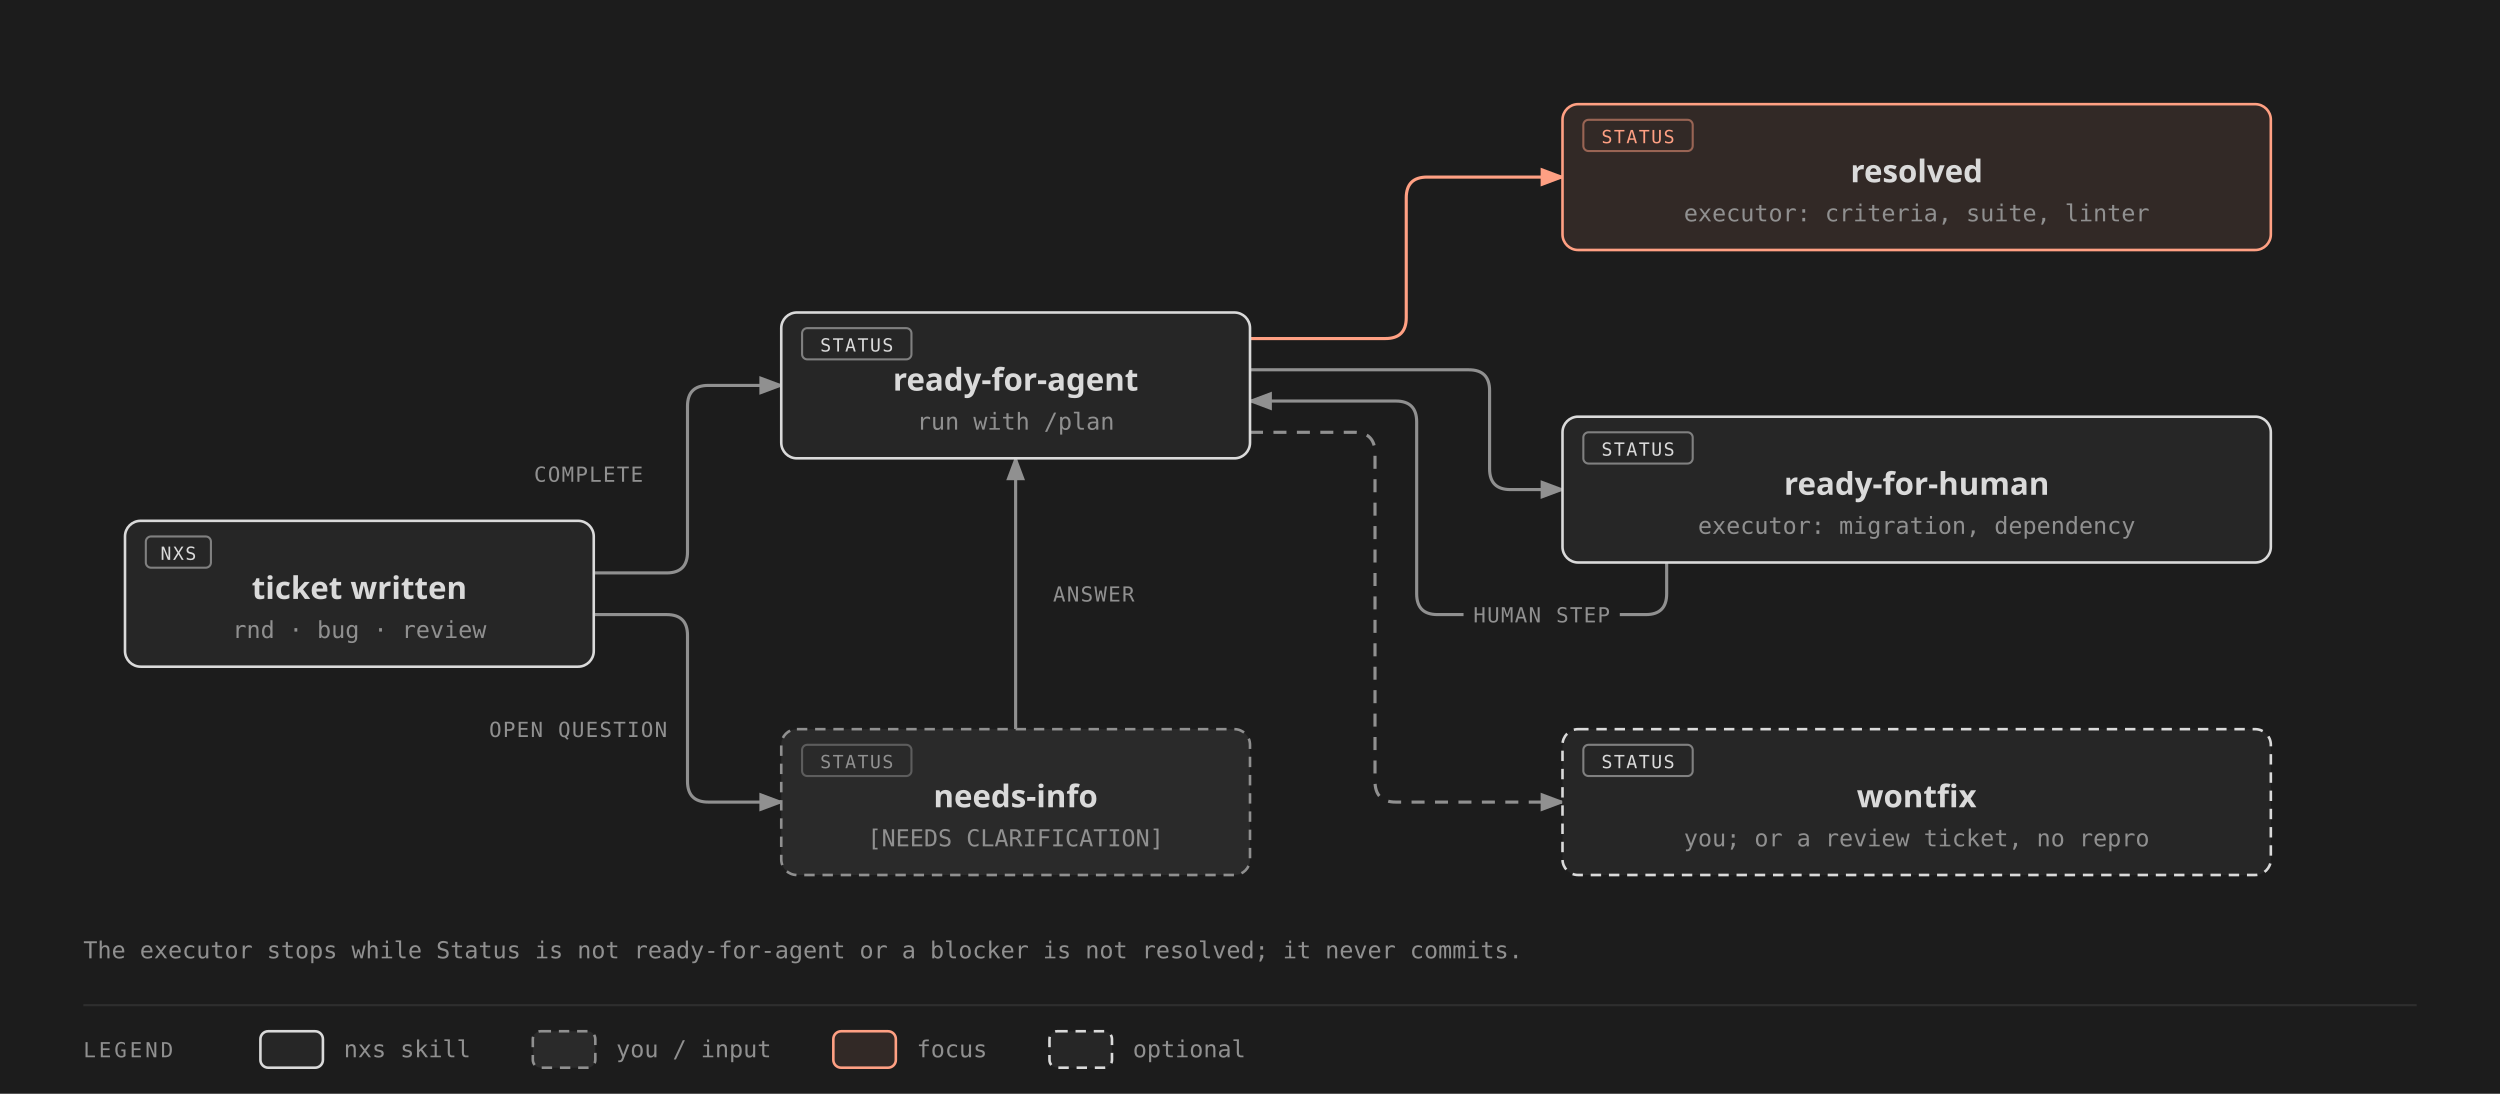
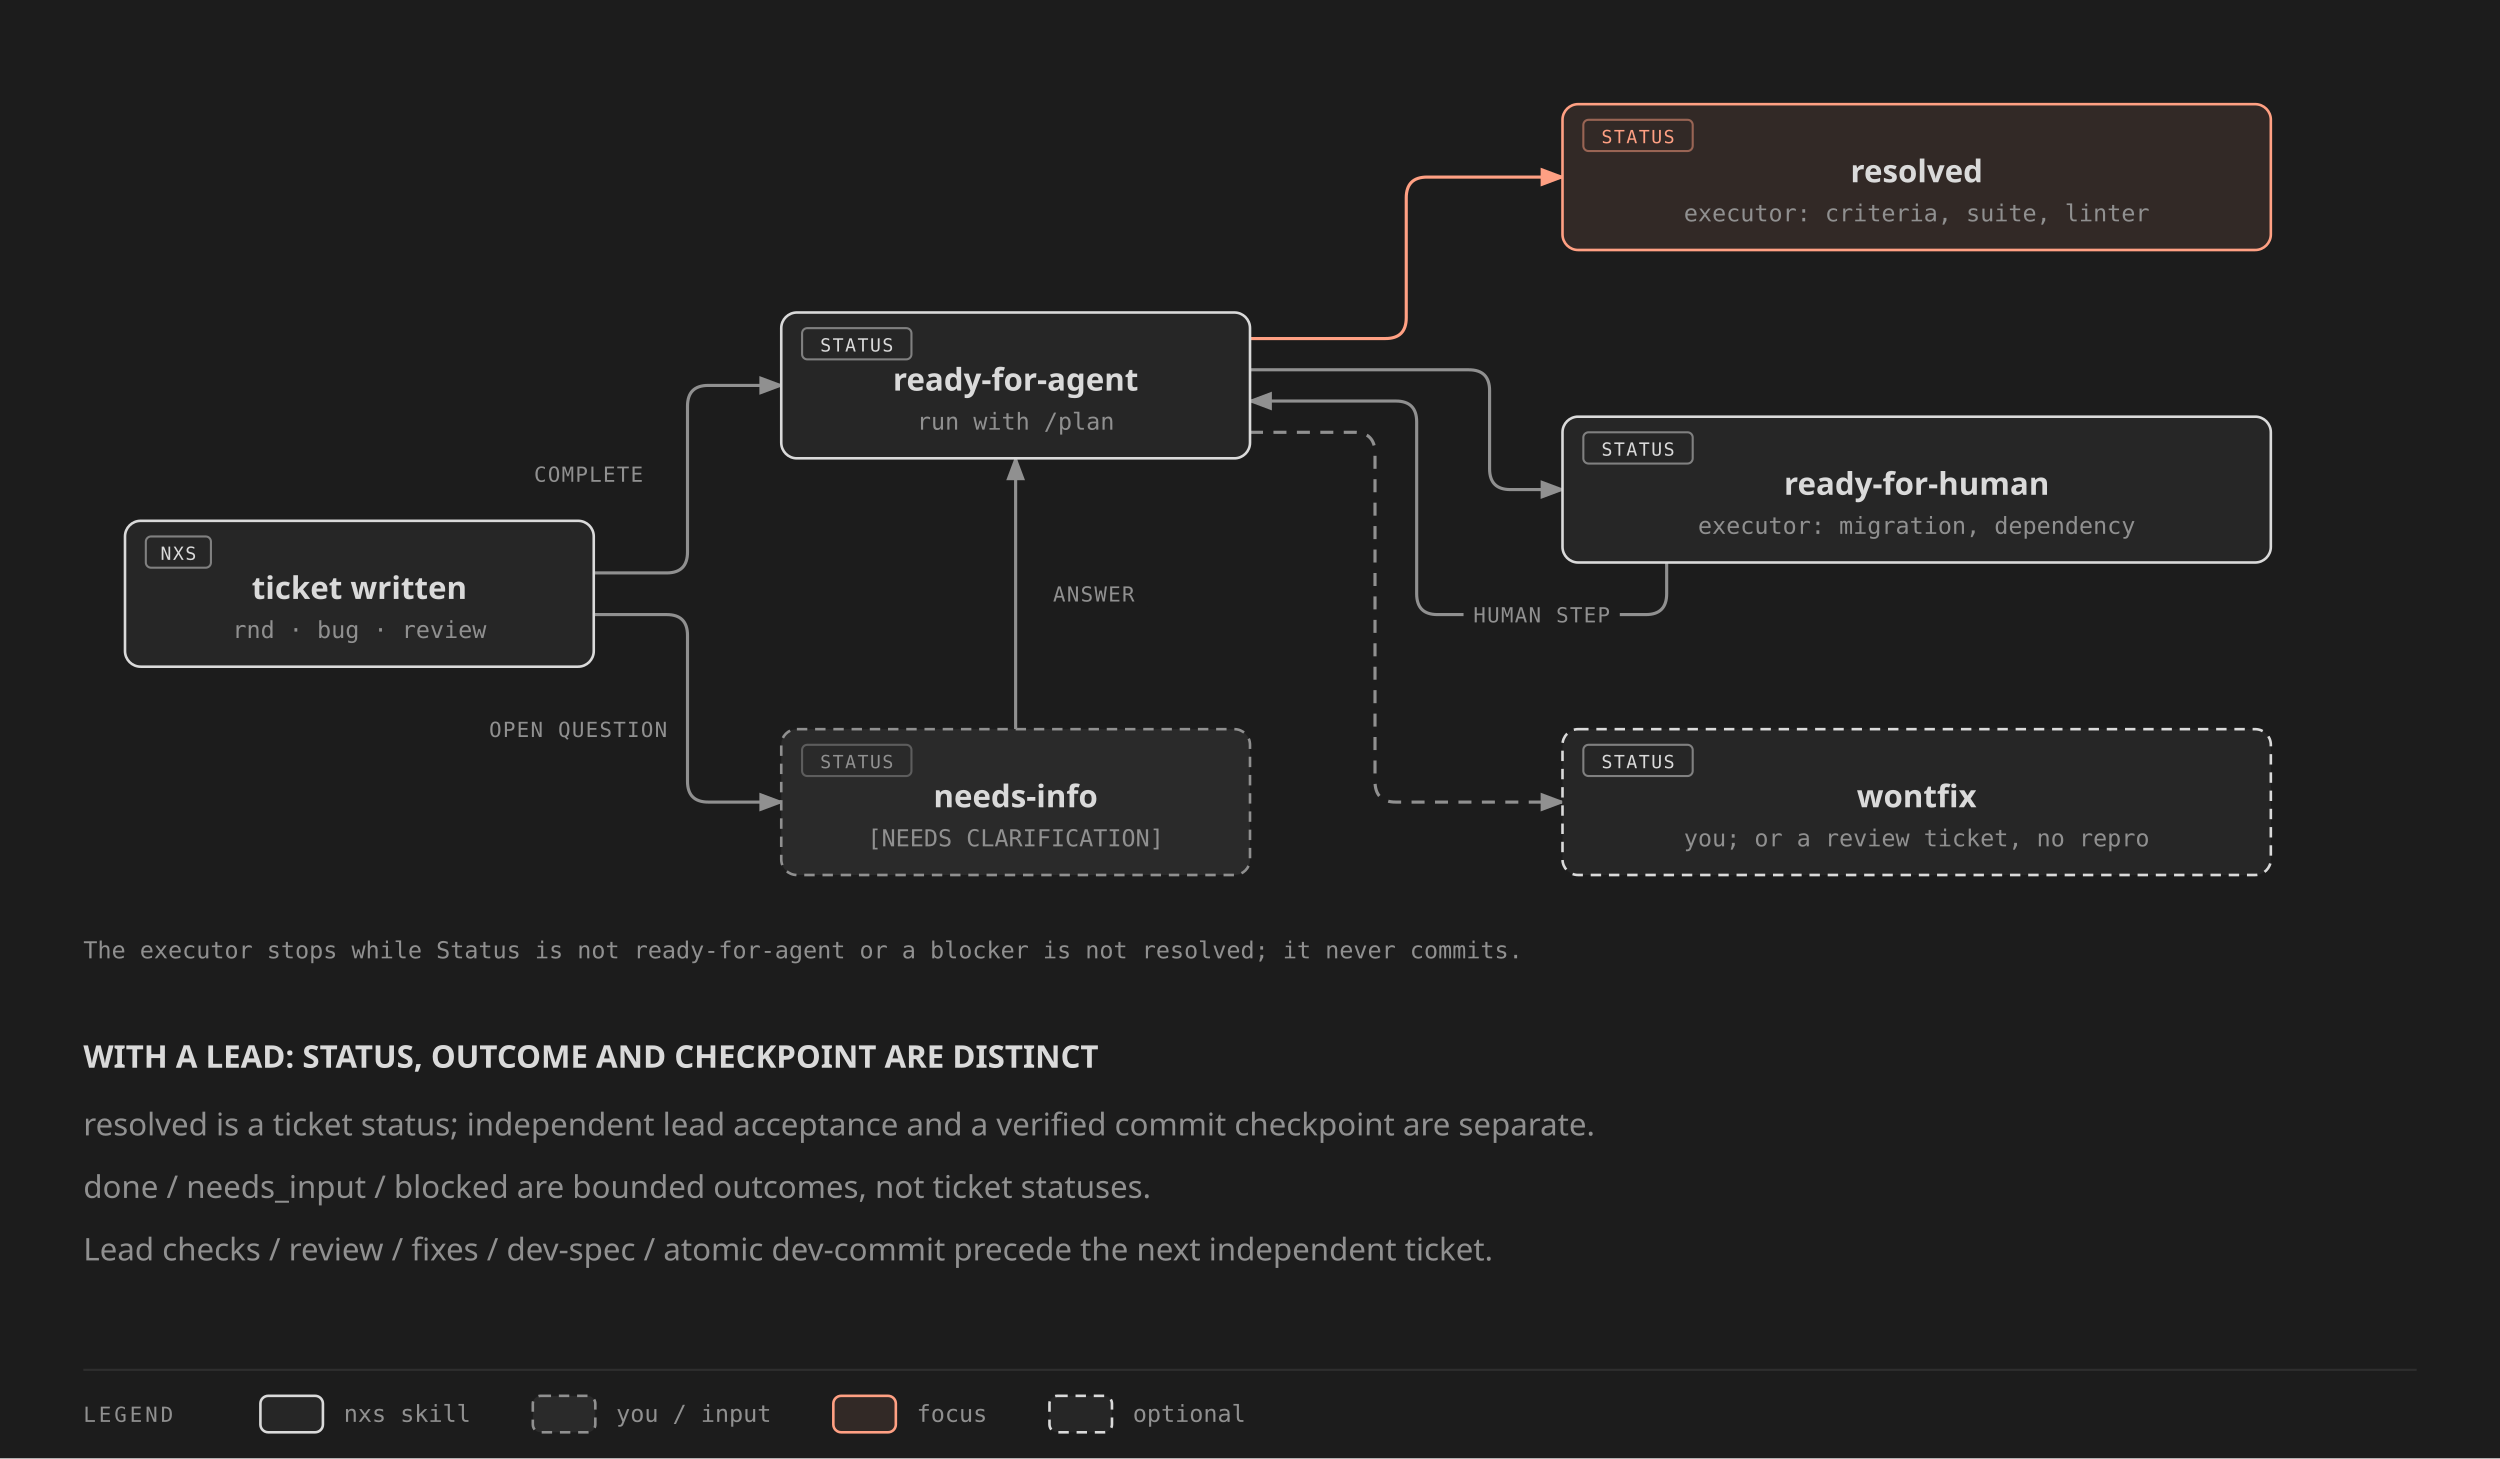
- <svg xmlns="http://www.w3.org/2000/svg" viewBox="0 0 960 420" role="img" aria-labelledby="nxs-ticket-status-dark-title nxs-ticket-status-dark-desc" id="nxs-ticket-status-dark-root">
+ <svg xmlns="http://www.w3.org/2000/svg" viewBox="0 0 960 560" role="img" aria-labelledby="nxs-ticket-status-dark-title nxs-ticket-status-dark-desc" id="nxs-ticket-status-dark-root">
  <defs>
    <marker id="nxs-ticket-status-dark-arrow" markerWidth="8" markerHeight="6" refX="7" refY="3" orient="auto">
      <polygon points="0 0, 8 3, 0 6" fill="#909090" />
    </marker>
    <marker id="nxs-ticket-status-dark-arrow-accent" markerWidth="8" markerHeight="6" refX="7" refY="3" orient="auto">
      <polygon points="0 0, 8 3, 0 6" fill="#ffa083" />
    </marker>
    <marker id="nxs-ticket-status-dark-arrow-link" markerWidth="8" markerHeight="6" refX="7" refY="3" orient="auto">
      <polygon points="0 0, 8 3, 0 6" fill="#8dbbff" />
    </marker>
    <marker id="nxs-ticket-status-dark-arrow-soft" markerWidth="8" markerHeight="6" refX="7" refY="3" orient="auto">
      <polygon points="0 0, 8 3, 0 6" fill="#909090" />
    </marker>
  </defs>
  <rect width="100%" height="100%" fill="#1c1c1c" />
  <path d="M 228 220 L 256 220 Q 264 220 264 212 L 264 156 Q 264 148 272 148 L 300 148" fill="none" stroke="#909090" stroke-width="1.2" marker-end="url(#nxs-ticket-status-dark-arrow)" />
  <path d="M 228 236 L 256 236 Q 264 236 264 244 L 264 300 Q 264 308 272 308 L 300 308" fill="none" stroke="#909090" stroke-width="1.2" marker-end="url(#nxs-ticket-status-dark-arrow)" />
  <path d="M 390 280 L 390 176" fill="none" stroke="#909090" stroke-width="1.2" marker-end="url(#nxs-ticket-status-dark-arrow)" />
  <path d="M 480 130 L 532 130 Q 540 130 540 122 L 540 76 Q 540 68 548 68 L 600 68" fill="none" stroke="#ffa083" stroke-width="1.2" marker-end="url(#nxs-ticket-status-dark-arrow-accent)" />
  <path d="M 480 142 L 564 142 Q 572 142 572 150 L 572 180 Q 572 188 580 188 L 600 188" fill="none" stroke="#909090" stroke-width="1.2" marker-end="url(#nxs-ticket-status-dark-arrow)" />
  <path d="M 480 166 L 520 166 Q 528 166 528 174 L 528 300 Q 528 308 536 308 L 600 308" fill="none" stroke="#909090" stroke-width="1.2" stroke-dasharray="5,4" marker-end="url(#nxs-ticket-status-dark-arrow)" />
  <path d="M 640 216 L 640 228 Q 640 236 632 236 L 552 236 Q 544 236 544 228 L 544 162 Q 544 154 536 154 L 480 154" fill="none" stroke="#909090" stroke-width="1.2" marker-end="url(#nxs-ticket-status-dark-arrow-soft)" />
  <rect x="200" y="176" width="52" height="12" rx="2" fill="#1c1c1c" />
  <text x="226" y="185" fill="#909090" font-size="8" font-family="'Geist Mono', ui-monospace, monospace" text-anchor="middle" letter-spacing="0.06em">COMPLETE</text>
  <rect x="182.5" y="274" width="79" height="12" rx="2" fill="#1c1c1c" />
  <text x="222" y="283" fill="#909090" font-size="8" font-family="'Geist Mono', ui-monospace, monospace" text-anchor="middle" letter-spacing="0.06em">OPEN QUESTION</text>
  <rect x="562" y="230" width="60" height="12" rx="2" fill="#1c1c1c" />
  <text x="592" y="239" fill="#909090" font-size="8" font-family="'Geist Mono', ui-monospace, monospace" text-anchor="middle" letter-spacing="0.06em">HUMAN STEP</text>
  <rect x="399" y="222" width="42" height="12" rx="2" fill="#1c1c1c" />
  <text x="420" y="231" fill="#909090" font-size="8" font-family="'Geist Mono', ui-monospace, monospace" text-anchor="middle" letter-spacing="0.06em">ANSWER</text>
  <rect x="48" y="200" width="180" height="56" rx="6" fill="#1c1c1c" />
  <rect x="48" y="200" width="180" height="56" rx="6" fill="#262626" stroke="#dadada" stroke-width="1" />
  <rect x="56" y="206" width="25" height="12" rx="2" fill="transparent" stroke="#dadada" stroke-opacity="0.5" stroke-width="0.8" />
  <text x="68.5" y="215" fill="#dadada" font-size="7" font-family="'Geist Mono', ui-monospace, monospace" text-anchor="middle" letter-spacing="0.08em">NXS</text>
  <text x="138" y="230" fill="#dadada" font-size="12" font-weight="600" font-family="'Geist', system-ui, sans-serif" text-anchor="middle">ticket written</text>
  <text x="138" y="245" fill="#909090" font-size="9" font-family="'Geist Mono', ui-monospace, monospace" text-anchor="middle">rnd · bug · review</text>
  <rect x="300" y="120" width="180" height="56" rx="6" fill="#1c1c1c" />
  <rect x="300" y="120" width="180" height="56" rx="6" fill="#262626" stroke="#dadada" stroke-width="1" />
  <rect x="308" y="126" width="42" height="12" rx="2" fill="transparent" stroke="#dadada" stroke-opacity="0.5" stroke-width="0.8" />
  <text x="329" y="135" fill="#dadada" font-size="7" font-family="'Geist Mono', ui-monospace, monospace" text-anchor="middle" letter-spacing="0.08em">STATUS</text>
  <text x="390" y="150" fill="#dadada" font-size="12" font-weight="600" font-family="'Geist', system-ui, sans-serif" text-anchor="middle">ready-for-agent</text>
  <text x="390" y="165" fill="#909090" font-size="9" font-family="'Geist Mono', ui-monospace, monospace" text-anchor="middle">run with /plan</text>
  <rect x="300" y="280" width="180" height="56" rx="6" fill="#1c1c1c" />
  <rect x="300" y="280" width="180" height="56" rx="6" fill="rgba(144,144,144,0.12)" stroke="#909090" stroke-width="1" stroke-dasharray="4,3" />
  <rect x="308" y="286" width="42" height="12" rx="2" fill="transparent" stroke="#909090" stroke-opacity="0.5" stroke-width="0.8" />
  <text x="329" y="295" fill="#909090" font-size="7" font-family="'Geist Mono', ui-monospace, monospace" text-anchor="middle" letter-spacing="0.08em">STATUS</text>
  <text x="390" y="310" fill="#dadada" font-size="12" font-weight="600" font-family="'Geist', system-ui, sans-serif" text-anchor="middle">needs-info</text>
  <text x="390" y="325" fill="#909090" font-size="9" font-family="'Geist Mono', ui-monospace, monospace" text-anchor="middle">[NEEDS CLARIFICATION]</text>
  <rect x="600" y="40" width="272" height="56" rx="6" fill="#1c1c1c" />
  <rect x="600" y="40" width="272" height="56" rx="6" fill="rgba(255,160,131,0.10)" stroke="#ffa083" stroke-width="1" />
  <rect x="608" y="46" width="42" height="12" rx="2" fill="transparent" stroke="#ffa083" stroke-opacity="0.5" stroke-width="0.8" />
  <text x="629" y="55" fill="#ffa083" font-size="7" font-family="'Geist Mono', ui-monospace, monospace" text-anchor="middle" letter-spacing="0.08em">STATUS</text>
  <text x="736" y="70" fill="#dadada" font-size="12" font-weight="600" font-family="'Geist', system-ui, sans-serif" text-anchor="middle">resolved</text>
  <text x="736" y="85" fill="#909090" font-size="9" font-family="'Geist Mono', ui-monospace, monospace" text-anchor="middle">executor: criteria, suite, linter</text>
  <rect x="600" y="160" width="272" height="56" rx="6" fill="#1c1c1c" />
  <rect x="600" y="160" width="272" height="56" rx="6" fill="#262626" stroke="#dadada" stroke-width="1" />
  <rect x="608" y="166" width="42" height="12" rx="2" fill="transparent" stroke="#dadada" stroke-opacity="0.5" stroke-width="0.8" />
  <text x="629" y="175" fill="#dadada" font-size="7" font-family="'Geist Mono', ui-monospace, monospace" text-anchor="middle" letter-spacing="0.08em">STATUS</text>
  <text x="736" y="190" fill="#dadada" font-size="12" font-weight="600" font-family="'Geist', system-ui, sans-serif" text-anchor="middle">ready-for-human</text>
  <text x="736" y="205" fill="#909090" font-size="9" font-family="'Geist Mono', ui-monospace, monospace" text-anchor="middle">executor: migration, dependency</text>
  <rect x="600" y="280" width="272" height="56" rx="6" fill="#1c1c1c" />
  <rect x="600" y="280" width="272" height="56" rx="6" fill="#262626" stroke="#dadada" stroke-width="1" stroke-dasharray="4,3" />
  <rect x="608" y="286" width="42" height="12" rx="2" fill="transparent" stroke="#dadada" stroke-opacity="0.5" stroke-width="0.8" />
  <text x="629" y="295" fill="#dadada" font-size="7" font-family="'Geist Mono', ui-monospace, monospace" text-anchor="middle" letter-spacing="0.08em">STATUS</text>
  <text x="736" y="310" fill="#dadada" font-size="12" font-weight="600" font-family="'Geist', system-ui, sans-serif" text-anchor="middle">wontfix</text>
  <text x="736" y="325" fill="#909090" font-size="9" font-family="'Geist Mono', ui-monospace, monospace" text-anchor="middle">you; or a review ticket, no repro</text>
  <text x="32" y="368" fill="#909090" font-size="9" font-family="'Geist Mono', ui-monospace, monospace">The executor stops while Status is not ready-for-agent or a blocker is not resolved; it never commits.</text>
-   <line x1="32" y1="386" x2="928" y2="386" stroke="rgba(218,218,218,0.1)" stroke-width="0.8" />
-   <text x="32" y="406" fill="#909090" font-size="8" font-family="'Geist Mono', ui-monospace, monospace" letter-spacing="0.14em">LEGEND</text>
-   <rect x="100" y="396" width="24" height="14" rx="3" fill="#262626" stroke="#dadada" stroke-width="1" />
-   <text x="132" y="406" fill="#909090" font-size="9" font-family="'Geist Mono', ui-monospace, monospace">nxs skill</text>
-   <rect x="204.6" y="396" width="24" height="14" rx="3" fill="rgba(144,144,144,0.12)" stroke="#909090" stroke-width="1" stroke-dasharray="4,3" />
-   <text x="236.6" y="406" fill="#909090" font-size="9" font-family="'Geist Mono', ui-monospace, monospace">you / input</text>
-   <rect x="320.0" y="396" width="24" height="14" rx="3" fill="rgba(255,160,131,0.10)" stroke="#ffa083" stroke-width="1" />
-   <text x="352.0" y="406" fill="#909090" font-size="9" font-family="'Geist Mono', ui-monospace, monospace">focus</text>
-   <rect x="403.0" y="396" width="24" height="14" rx="3" fill="#262626" stroke="#dadada" stroke-width="1" stroke-dasharray="4,3" />
-   <text x="435.0" y="406" fill="#909090" font-size="9" font-family="'Geist Mono', ui-monospace, monospace">optional</text>
+   <text x="32" y="410" fill="#dadada" font-size="12" font-family="'Geist', system-ui, sans-serif" font-weight="600">WITH A LEAD: STATUS, OUTCOME AND CHECKPOINT ARE DISTINCT</text>
+   <text x="32" y="436" fill="#909090" font-size="12" font-family="'Geist', system-ui, sans-serif">resolved is a ticket status; independent lead acceptance and a verified commit checkpoint are separate.</text>
+   <text x="32" y="460" fill="#909090" font-size="12" font-family="'Geist', system-ui, sans-serif">done / needs_input / blocked are bounded outcomes, not ticket statuses.</text>
+   <text x="32" y="484" fill="#909090" font-size="12" font-family="'Geist', system-ui, sans-serif">Lead checks / review / fixes / dev-spec / atomic dev-commit precede the next independent ticket.</text>
+   <g transform="translate(0 140)">
+     <line x1="32" y1="386" x2="928" y2="386" stroke="rgba(218,218,218,0.1)" stroke-width="0.8" />
+     <text x="32" y="406" fill="#909090" font-size="8" font-family="'Geist Mono', ui-monospace, monospace" letter-spacing="0.14em">LEGEND</text>
+     <rect x="100" y="396" width="24" height="14" rx="3" fill="#262626" stroke="#dadada" stroke-width="1" />
+     <text x="132" y="406" fill="#909090" font-size="9" font-family="'Geist Mono', ui-monospace, monospace">nxs skill</text>
+     <rect x="204.6" y="396" width="24" height="14" rx="3" fill="rgba(144,144,144,0.12)" stroke="#909090" stroke-width="1" stroke-dasharray="4,3" />
+     <text x="236.6" y="406" fill="#909090" font-size="9" font-family="'Geist Mono', ui-monospace, monospace">you / input</text>
+     <rect x="320.0" y="396" width="24" height="14" rx="3" fill="rgba(255,160,131,0.10)" stroke="#ffa083" stroke-width="1" />
+     <text x="352.0" y="406" fill="#909090" font-size="9" font-family="'Geist Mono', ui-monospace, monospace">focus</text>
+     <rect x="403.0" y="396" width="24" height="14" rx="3" fill="#262626" stroke="#dadada" stroke-width="1" stroke-dasharray="4,3" />
+     <text x="435.0" y="406" fill="#909090" font-size="9" font-family="'Geist Mono', ui-monospace, monospace">optional</text>
+   </g>
</svg>
